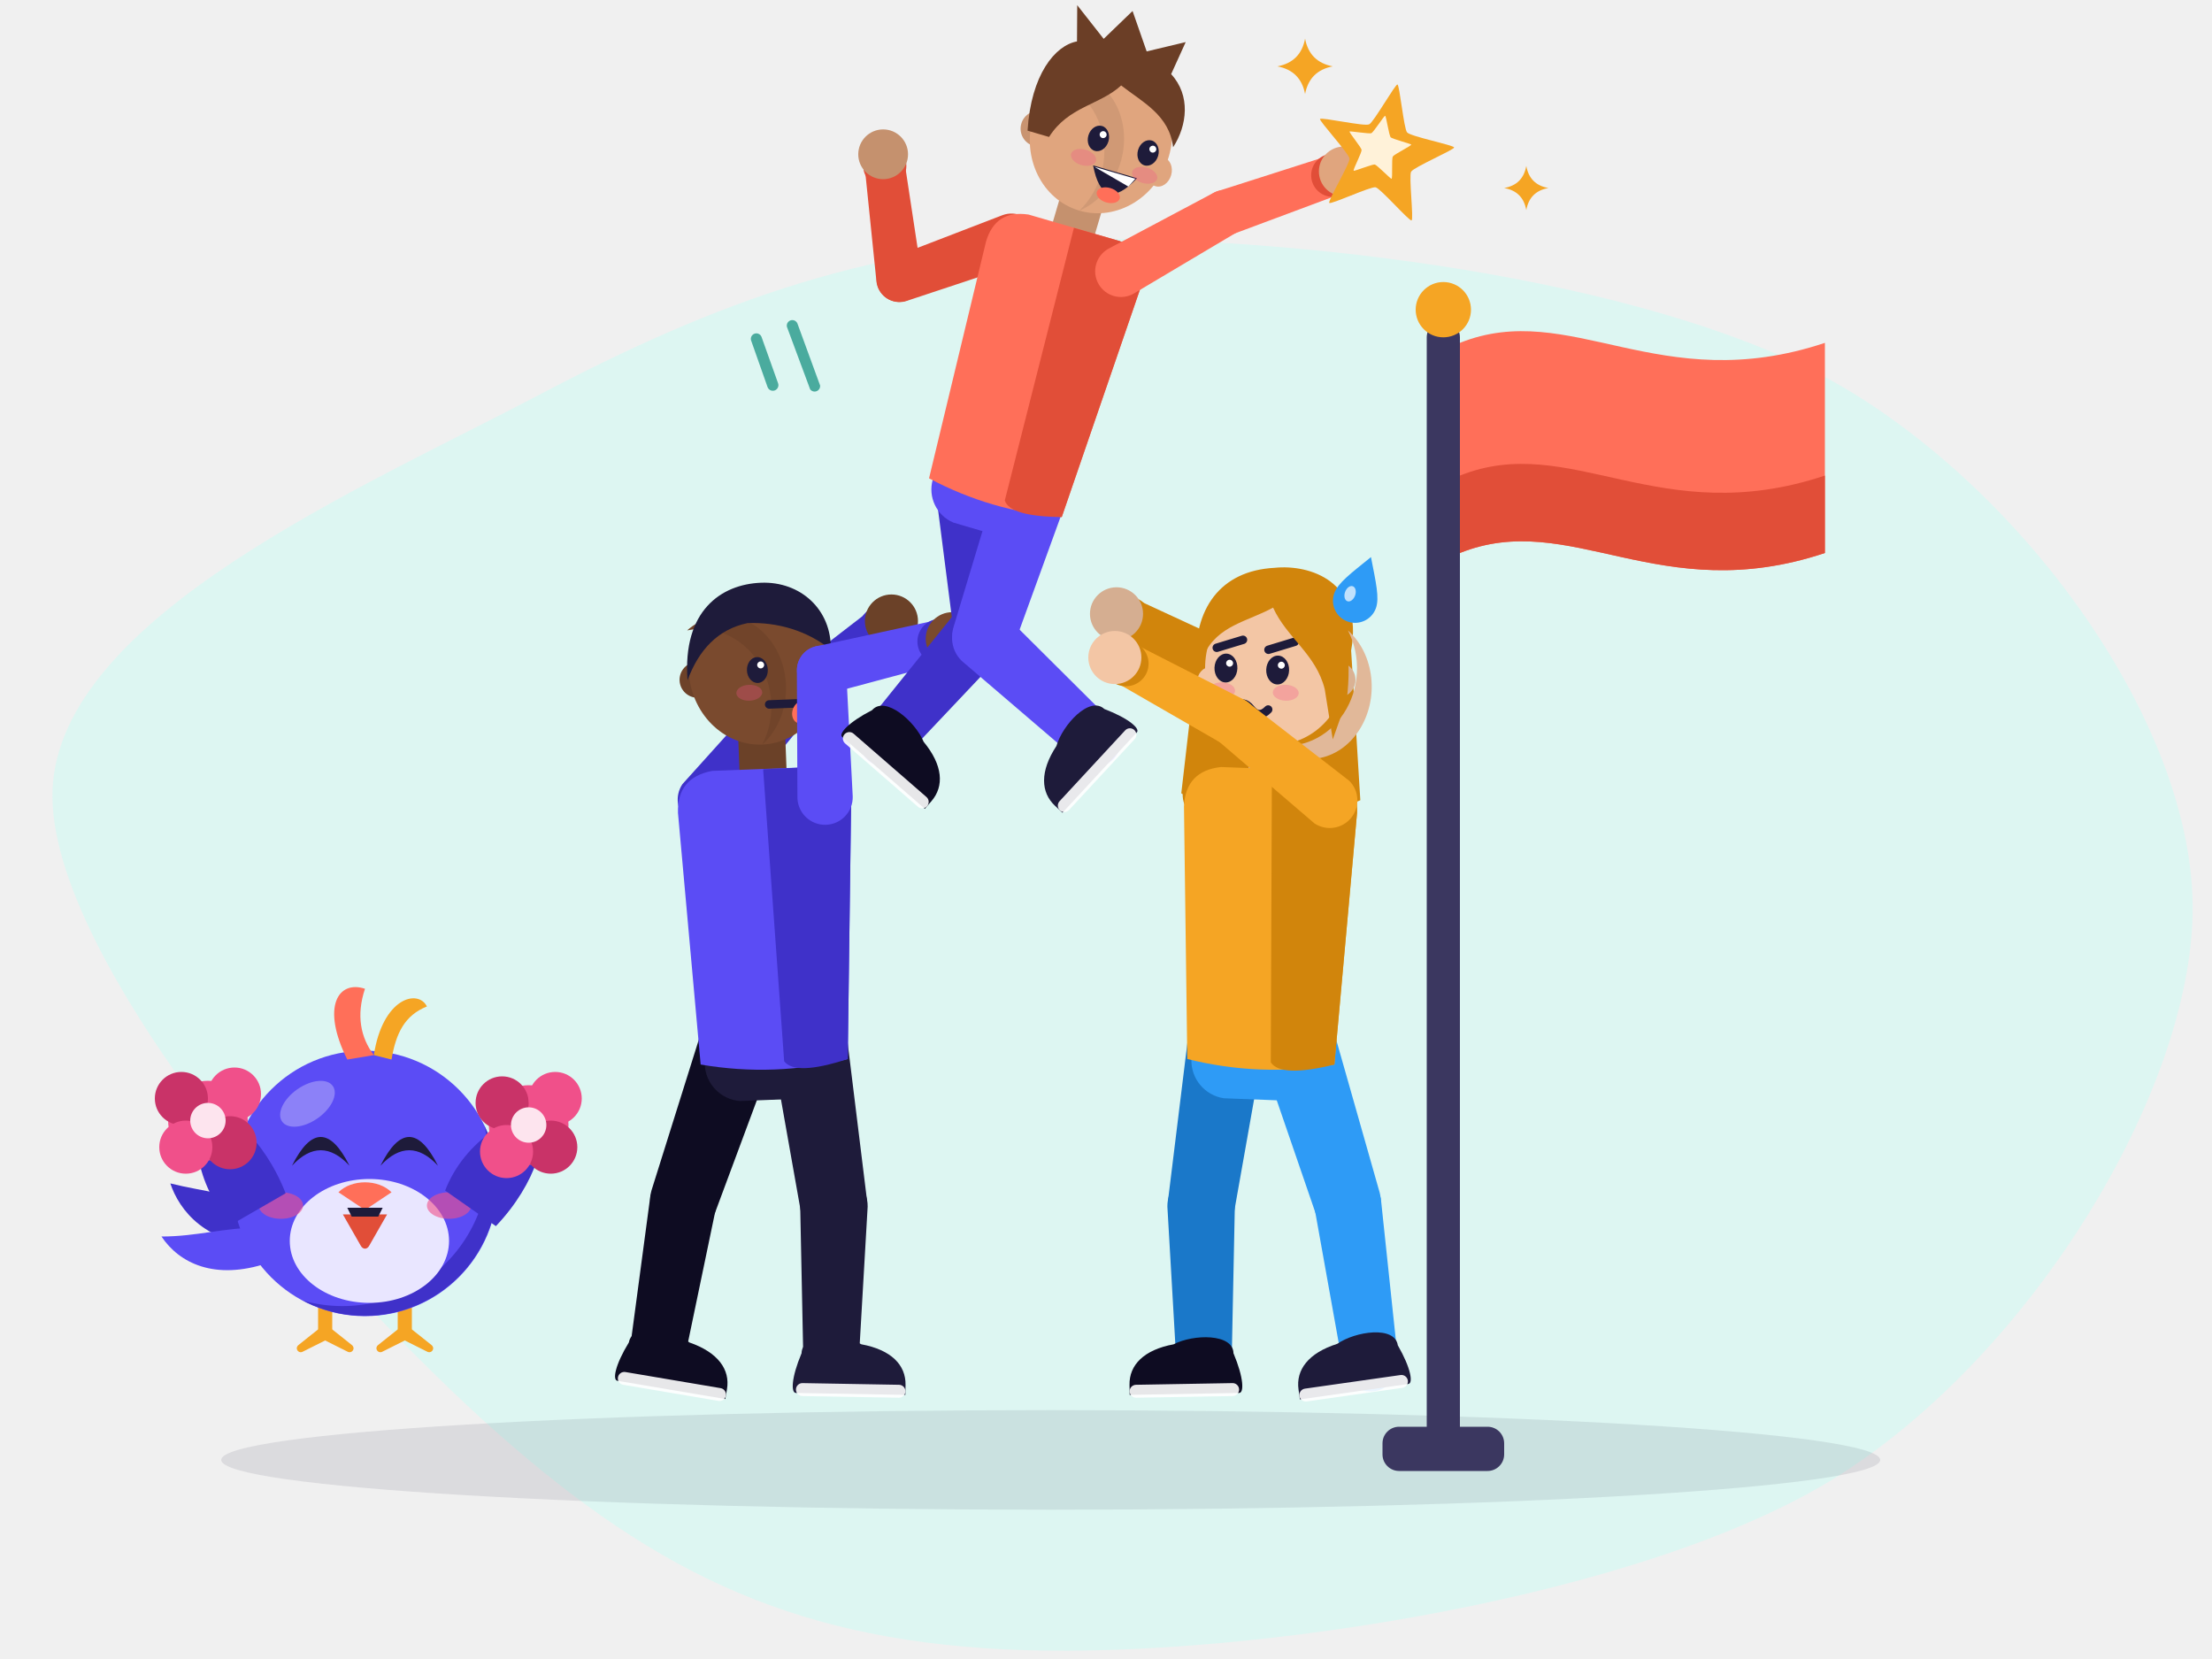
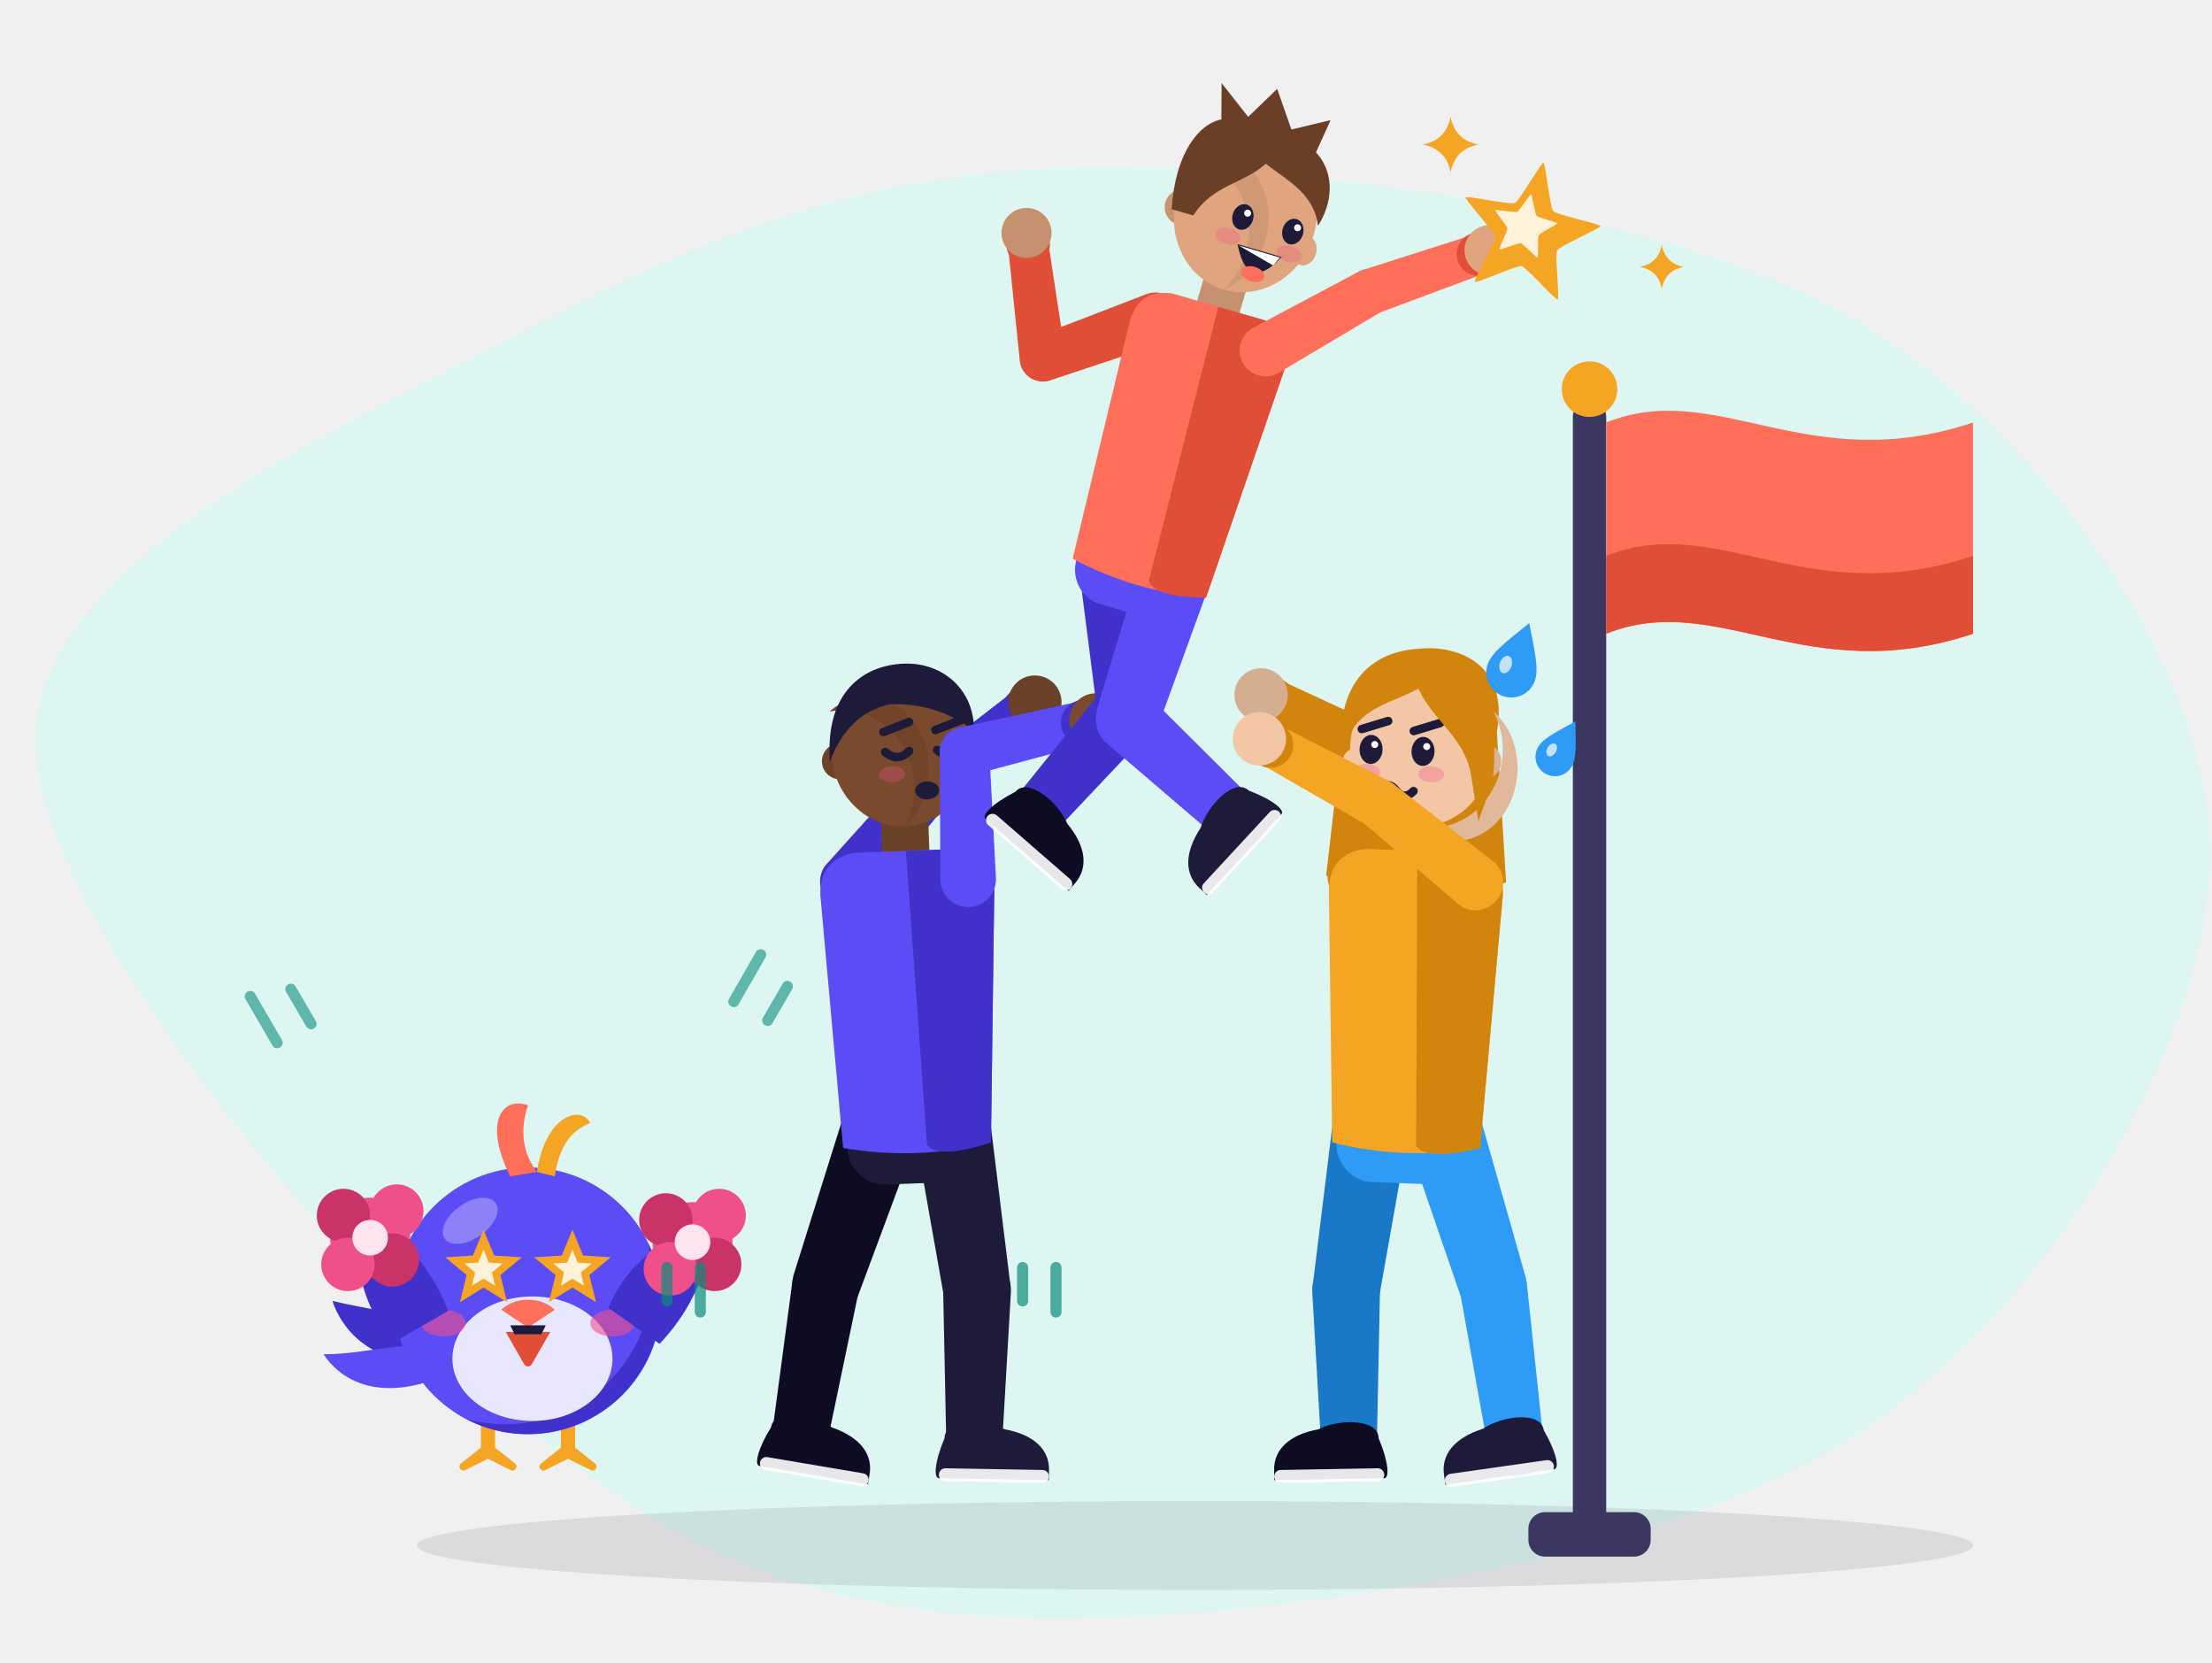
- <svg xmlns="http://www.w3.org/2000/svg" viewBox="0 0 400 300">
-   <path d="M396.5 164.9C396.1 197.5 367.6 244.6 332.4 266.9C297.2 289.1 225.7 299.7 185.2 298.4C144.8 297.1 119.2 285 89.9 259.1C60.6 233.1 8.3 174 9.5 142.8C10.8 111.5 65.8 88.1 97.3 71.5C128.8 54.9 158.8 43.3 198.4 43.2C238 43.2 302.1 50.8 335.1 71.1C368.1 91.4 396.9 132.3 396.5 164.9Z" fill="#DDF6F2" />
-   <ellipse cx="190" cy="264" rx="150" ry="9" fill="#1E1B3A" opacity="0.1" />
+ <svg xmlns="http://www.w3.org/2000/svg" viewBox="-25 -14 398 299">
+   <path d="M372.7 140.5C372.2 173.9 343.5 222.1 307.9 244.8C272.3 267.5 199.9 278.3 159.1 277C118.2 275.7 92.3 263.3 62.7 236.8C33.1 210.3 -19.8 149.9 -18.6 117.9C-17.3 85.9 38.3 62 70.2 45C102 28.1 132.3 16.2 172.4 16.1C212.4 16 277.2 23.9 310.6 44.6C344 65.3 373.1 107.1 372.7 140.5Z" fill="#DDF6F2" />
+   <ellipse cx="190" cy="264" rx="140" ry="8" fill="#1E1B3A" opacity="0.1" />
  <rect x="258" y="58" width="6" height="206" rx="3" fill="#3B3760" />
  <path d="M264 62C284 54 300 72 330 62L330 100C300 110 284 92 264 100Z" fill="#FF6F59" />
  <path d="M264 86C284 78 300 96 330 86L330 100C300 110 284 92 264 100Z" fill="#E14E38" />
  <rect x="250" y="258" width="22" height="8" rx="3" fill="#3B3760" />
  <circle cx="261" cy="56" r="5" fill="#F5A524" />
-   <g transform="translate(66 214) scale(0.8)">
+   <g transform="translate(70 220) scale(0.8)">
    <path d="M-22 14C-36 14-42 6-44 0C-36 2-30 2-24 6Z" fill="#3F31C9" />
    <path d="M-22 18C-34 22-42 18-46 12C-38 12-32 10-24 10Z" fill="#5B4CF5" />
    <g transform="translate(-9 25)">
      <rect x="-1.6" y="0" width="3.2" height="10" rx="1.6" fill="#F5A524" />
      <path d="M-1.6 8L-6 11.5C-7 12.3-6 13.6-5 13L0 10.5 5 13C6 13.6 7 12.3 6 11.5L1.6 8Z" fill="#F5A524" />
    </g>
    <g transform="translate(9 25)">
      <rect x="-1.6" y="0" width="3.2" height="10" rx="1.6" fill="#F5A524" />
      <path d="M-1.6 8L-6 11.5C-7 12.3-6 13.6-5 13L0 10.5 5 13C6 13.6 7 12.3 6 11.5L1.6 8Z" fill="#F5A524" />
    </g>
    <circle cx="0" cy="0" r="30" fill="#5B4CF5" />
    <path d="M27 -13A30 30 0 0 1-14 26.5A33 33 0 0 0 27-13Z" fill="#3F31C9" />
    <ellipse cx="1" cy="13" rx="18" ry="14" fill="#E9E6FF" />
    <ellipse cx="-13" cy="-18" rx="7" ry="4" fill="#FFFFFF" opacity="0.3" transform="rotate(-35 -13 -18)" />
    <path d="M-4-28C-10-40-6-46 0-44C-2-38-1-33 2-29Z" fill="#FF6F59" />
    <path d="M2-29C4-42 12-44 14-40C9-38 7-34 6-28Z" fill="#F5A524" />
-     <path d="M-16.5 -4Q-10 -17 -3.5 -4Q-10 -11 -16.5 -4Z" fill="#1E1B3A" />
-     <path d="M3.5 -4Q10 -17 16.5 -4Q10 -11 3.5 -4Z" fill="#1E1B3A" />
+     <path d="M-10 -16 L-7.6 -10.2 L-1.4 -9.8 L-6.2 -5.8 L-4.7 0.3 L-10 -3 L-15.3 0.3 L-13.8 -5.8 L-18.6 -9.8 L-12.4 -10.2Z" fill="#F5A524" />
+     <path d="M-10 -11.5 L-8.8 -8.6 L-5.7 -8.4 L-8.1 -6.4 L-7.4 -3.4 L-10 -5 L-12.6 -3.4 L-11.9 -6.4 L-14.3 -8.4 L-11.2 -8.6Z" fill="#FFF2D9" />
+     <path d="M10 -16 L12.4 -10.2 L18.6 -9.8 L13.8 -5.8 L15.3 0.3 L10 -3 L4.7 0.3 L6.2 -5.8 L1.4 -9.8 L7.6 -10.2Z" fill="#F5A524" />
+     <path d="M10 -11.5 L11.2 -8.6 L14.3 -8.4 L11.9 -6.4 L12.6 -3.4 L10 -5 L7.4 -3.4 L8.1 -6.4 L5.7 -8.4 L8.8 -8.6Z" fill="#FFF2D9" />
    <ellipse cx="-19" cy="5" rx="5" ry="3" fill="#F0508A" opacity="0.6" />
    <ellipse cx="19" cy="5" rx="5" ry="3" fill="#F0508A" opacity="0.6" />
    <path d="M-6 2C-3-1 3-1 6 2L0 6Z" fill="#FF6F59" />
    <path d="M-5 7L5 7L1 14C0.5 15-0.5 15-1 14Z" fill="#E14E38" />
    <path d="M-4 5.5L4 5.5L3 7.5L-3 7.5Z" fill="#1E1B3A" />
    <g transform="translate(-25 4) rotate(240)">
      <path d="M-2-7C10-10 22-4 23 0C23 5 11 9-2 7Z" fill="#3F31C9" />
    </g>
    <g transform="translate(25 4) rotate(-55)">
      <path d="M-2-7C10-10 22-4 23 0C23 5 11 9-2 7Z" fill="#3F31C9" />
    </g>
    <g transform="translate(-35.5 -14.2)">
      <circle cx="0" cy="0" r="9" fill="#F0508A" />
      <circle cx="-6" cy="-5" r="6" fill="#C93368" />
      <circle cx="6" cy="-6" r="6" fill="#F0508A" />
      <circle cx="5" cy="5" r="6" fill="#C93368" />
      <circle cx="-5" cy="6" r="6" fill="#F0508A" />
      <circle cx="0" cy="0" r="4" fill="#FDE4EE" />
    </g>
    <g transform="translate(37 -13.2)">
      <circle cx="0" cy="0" r="9" fill="#F0508A" />
      <circle cx="-6" cy="-5" r="6" fill="#C93368" />
      <circle cx="6" cy="-6" r="6" fill="#F0508A" />
      <circle cx="5" cy="5" r="6" fill="#C93368" />
      <circle cx="-5" cy="6" r="6" fill="#F0508A" />
      <circle cx="0" cy="0" r="4" fill="#FDE4EE" />
    </g>
+   </g>
+   <g opacity="0.6">
+     <path d="M25.8 173.2L20.8 164.6A1 1 0 0 0 19.1 165.6L24.1 174.2A1 1 0 0 0 25.8 173.2Z" fill="#0B8C7B" />
+   </g>
+   <g opacity="0.6">
+     <path d="M31.9 169.8L28.1 163.3A1 1 0 0 0 26.4 164.3L30.2 170.8A1 1 0 0 0 31.9 169.8Z" fill="#0B8C7B" />
+   </g>
+   <g opacity="0.6">
+     <path d="M107.8 166.8L112.8 158.1A1 1 0 0 0 111.1 157.1L106.1 165.8A1 1 0 0 0 107.8 166.8Z" fill="#0B8C7B" />
+   </g>
+   <g opacity="0.6">
+     <path d="M113.9 170.2L117.6 163.8A1 1 0 0 0 115.9 162.8L112.2 169.2A1 1 0 0 0 113.9 170.2Z" fill="#0B8C7B" />
  </g>
  <g transform="translate(137.3 120.7) rotate(-2.2) scale(0.9)" />
  <path d="M126.9 186.3L117.8 215.3A6.1 6.1 0 0 0 129.3 219.3L139.9 190.8A6.9 6.9 0 0 0 126.9 186.3Z" fill="#0E0C22" />
  <path d="M117.6 216.3L113.7 245.5A5 5 0 0 0 123.5 247.1L129.5 218.3A6.1 6.1 0 0 0 117.6 216.3Z" fill="#0E0C22" />
  <g transform="translate(118.6 246.3) rotate(9.6) scale(0.9 0.9)">
    <path d="M-6-3C-6-7 2-7 6-5C12-4 15-1 15 3L15 5-7 5C-8 5-8 2-6-3Z" fill="#0E0C22" />
    <rect x="-7" y="3" width="22" height="2.6" rx="1.3" fill="#FFFFFF" opacity="0.9" />
  </g>
  <path d="M130.9 148.3L145.5 130.5A4.4 4.4 0 0 0 138.8 124.7L123.4 141.8A5 5 0 0 0 130.9 148.3Z" fill="#3F31C9" />
  <path d="M145 131.1L161.8 116.8A3.9 3.9 0 0 0 156.9 110.7L139.4 124.2A4.4 4.4 0 0 0 145 131.1Z" fill="#3F31C9" />
  <circle cx="159.4" cy="113.7" r="4.1" fill="#3F31C9" />
  <circle cx="161.2" cy="112.3" r="4.8" fill="#6B4128" />
  <path d="M139.5 189.1L144.8 219A6.1 6.1 0 0 0 156.8 217.2L153.1 187.1A6.9 6.9 0 0 0 139.5 189.1Z" fill="#1E1B3A" />
  <path d="M144.7 218L145.3 247.4A5 5 0 0 0 155.2 247.6L156.9 218.2A6.1 6.1 0 0 0 144.7 218Z" fill="#1E1B3A" />
  <g transform="translate(150.3 247.5) rotate(1) scale(0.9 0.9)">
    <path d="M-6-3C-6-7 2-7 6-5C12-4 15-1 15 3L15 5-7 5C-8 5-8 2-6-3Z" fill="#1E1B3A" />
    <rect x="-7" y="3" width="22" height="2.6" rx="1.3" fill="#FFFFFF" opacity="0.9" />
  </g>
  <path d="M133.8 199.1L146.7 198.6A6.9 6.9 0 0 0 146.2 184.9L133.3 185.4A6.9 6.9 0 0 0 133.8 199.1Z" fill="#1E1B3A" />
  <path d="M142.4 143.5L141.9 130.6A4.2 4.2 0 0 0 133.4 131L133.9 143.8A4.2 4.2 0 0 0 142.4 143.5Z" fill="#6B4128" />
  <path d="M126.7 192.5L122.6 147Q122.4 140.6 128.8 139.4L147.2 138.7Q153.6 139.4 153.9 145.8L153.3 191.5Q140.1 194.8 126.7 192.5Z" fill="#5B4CF5" />
  <path d="M141.8 191.9L138 139.1L147.2 138.7Q153.6 139.4 153.9 145.8L153.3 191.5Q143.8 194.6 141.8 191.9Z" fill="#3F31C9" />
  <g transform="translate(137.3 120.7) rotate(-2.2) scale(0.9)">
    <circle cx="-12.5" cy="2" r="3.6" fill="#6D4229" />
    <ellipse cx="0" cy="0" rx="14.2" ry="15.5" fill="#7A4A2E" />
    <path d="M-14.2 -8A14.2 15.5 0 0 1 0 15.5A12 14 0 0 0 -14.2 -8Z" fill="#71442A" />
    <ellipse cx="13.3" cy="3.5" rx="2.4" ry="3" fill="#7A4A2E" />
-     <ellipse cx="-0.4" cy="0.5" rx="2.1" ry="2.6" fill="#1E1B3A" />
-     <circle cx="0.3" cy="-0.5" r="0.7" fill="#FFFFFF" />
-     <ellipse cx="10" cy="0.5" rx="2.1" ry="2.6" fill="#1E1B3A" />
-     <circle cx="10.7" cy="-0.5" r="0.7" fill="#FFFFFF" />
-     <path d="M1.7 7.5L7.7 7.5" fill="none" stroke="#1E1B3A" stroke-width="1.7" stroke-linecap="round" stroke-linejoin="round" />
-     <ellipse cx="8.1" cy="9.3" rx="1.8" ry="2.3" fill="#FF6F59" transform="rotate(20 8.1 9.3)" />
+     <path d="M-3.4 0.5Q-1 2.7 1.4 0.5" fill="none" stroke="#1E1B3A" stroke-width="1.7" stroke-linecap="round" stroke-linejoin="round" />
+     <path d="M7 0.5Q9.4 2.7 11.8 0.5" fill="none" stroke="#1E1B3A" stroke-width="1.7" stroke-linecap="round" stroke-linejoin="round" />
+     <ellipse cx="4.7" cy="8.5" rx="2.4" ry="1.8" fill="#1E1B3A" />
    <ellipse cx="-2.2" cy="5" rx="2.6" ry="1.6" fill="#F0508A" opacity="0.3" />
    <ellipse cx="10.6" cy="5" rx="2.6" ry="1.6" fill="#F0508A" opacity="0.3" />
+     <path d="M-3.6 -3.5L1.6 -5.3" fill="none" stroke="#1E1B3A" stroke-width="1.7" stroke-linecap="round" stroke-linejoin="round" />
+     <path d="M6.8 -3.5L12 -5.3" fill="none" stroke="#1E1B3A" stroke-width="1.7" stroke-linecap="round" stroke-linejoin="round" />
    <g transform="scale(1 1)">
      <path d="M-14.5 2C-15-12-7-17 1-17C9-17 15-11 14.5-3C10-7 4-9-2-9C-8-8-12-4-14.5 2Z" fill="#1E1B3A" />
    </g>
  </g>
  <path d="M154.2 144L153 121.1A4.4 4.4 0 0 0 144.1 121.3L144.2 144.3A5 5 0 0 0 154.2 144Z" fill="#5B4CF5" />
  <path d="M149.6 125.5L170.9 119.8A3.9 3.9 0 0 0 169.1 112.2L147.5 116.9A4.4 4.4 0 0 0 149.6 125.5Z" fill="#5B4CF5" />
  <circle cx="170" cy="116" r="4.1" fill="#3F31C9" />
  <circle cx="172.2" cy="115.5" r="4.8" fill="#7A4A2E" />
+   <g opacity="0.7">
+     <path d="M100 214L100 222A1 1 0 0 0 102 222L102 214A1 1 0 0 0 100 214Z" fill="#0B8C7B" />
+   </g>
+   <g opacity="0.7">
+     <path d="M94 214L94 220A1 1 0 0 0 96 220L96 214A1 1 0 0 0 94 214Z" fill="#0B8C7B" />
+   </g>
+   <g opacity="0.7">
+     <path d="M164 214L164 222A1 1 0 0 0 166 222L166 214A1 1 0 0 0 164 214Z" fill="#0B8C7B" />
+   </g>
+   <g opacity="0.7">
+     <path d="M158 214L158 220A1 1 0 0 0 160 220L160 214A1 1 0 0 0 158 214Z" fill="#0B8C7B" />
+   </g>
  <g transform="translate(230.7 120.7) rotate(2.2) scale(0.9)">
    <g transform="scale(-1 1)">
      <path d="M-15-4C-17-18-6-21 1-20C12-19 17-11 16 0L18 26C10 30-10 30-18 26Z" fill="#D1850C" />
    </g>
  </g>
  <path d="M214.9 187.1L211.2 217.2A6.1 6.1 0 0 0 223.2 219L228.5 189.1A6.9 6.9 0 0 0 214.9 187.1Z" fill="#1A78C9" />
  <path d="M211.1 218.2L212.8 247.6A5 5 0 0 0 222.7 247.4L223.3 218A6.1 6.1 0 0 0 211.1 218.2Z" fill="#1A78C9" />
  <g transform="translate(217.7 247.5) rotate(-1) scale(-0.9 0.9)">
    <path d="M-6-3C-6-7 2-7 6-5C12-4 15-1 15 3L15 5-7 5C-8 5-8 2-6-3Z" fill="#0E0C22" />
    <rect x="-7" y="3" width="22" height="2.6" rx="1.3" fill="#FFFFFF" opacity="0.9" />
  </g>
  <path d="M223.6 145.3L228.1 122.7A4.4 4.4 0 0 0 219.5 120.8L213.9 143.1A5 5 0 0 0 223.6 145.3Z" fill="#D1850C" />
  <path d="M225.8 117.8L205.7 108.5A3.9 3.9 0 0 0 202.3 115.5L221.9 125.7A4.4 4.4 0 0 0 225.8 117.8Z" fill="#D1850C" />
  <circle cx="204" cy="112" r="4.1" fill="#D1850C" />
  <circle cx="201.9" cy="111" r="4.8" fill="#D5AE91" />
  <path d="M228 190.6L237.9 219.4A6.1 6.1 0 0 0 249.5 215.7L241.2 186.5A6.9 6.9 0 0 0 228 190.6Z" fill="#2E9BF6" />
  <path d="M237.7 218.4L242.9 247.4A5 5 0 0 0 252.8 246L249.7 216.7A6.1 6.1 0 0 0 237.7 218.4Z" fill="#2E9BF6" />
  <g transform="translate(247.8 246.7) rotate(-8.1) scale(-0.9 0.9)">
    <path d="M-6-3C-6-7 2-7 6-5C12-4 15-1 15 3L15 5-7 5C-8 5-8 2-6-3Z" fill="#1E1B3A" />
    <rect x="-7" y="3" width="22" height="2.6" rx="1.3" fill="#FFFFFF" opacity="0.9" />
  </g>
  <path d="M221.3 198.6L234.2 199.1A6.9 6.9 0 0 0 234.7 185.4L221.8 184.9A6.9 6.9 0 0 0 221.3 198.6Z" fill="#2E9BF6" />
  <path d="M234.1 143.8L234.6 131A4.2 4.2 0 0 0 226.1 130.6L225.6 143.5A4.2 4.2 0 0 0 234.1 143.8Z" fill="#D5AE91" />
  <path d="M214.7 191.5L214.1 145.8Q214.4 139.4 220.8 138.7L239.2 139.4Q245.6 140.6 245.4 147L241.3 192.5Q227.9 194.8 214.7 191.5Z" fill="#F5A524" />
  <path d="M229.8 192.1L230 139.1L239.2 139.4Q245.6 140.6 245.4 147L241.3 192.5Q231.6 194.9 229.8 192.1Z" fill="#D1850C" />
  <g transform="translate(230.7 120.7) rotate(2.2) scale(0.9)">
    <circle cx="12.5" cy="2" r="3.6" fill="#DAB294" />
    <ellipse cx="0" cy="0" rx="14.2" ry="15.5" fill="#F3C6A5" />
    <path d="M14.2 -8A14.2 15.5 0 0 1 0 15.5A12 14 0 0 0 14.2 -8Z" fill="#E1B899" />
    <ellipse cx="-13.3" cy="3.5" rx="2.4" ry="3" fill="#F3C6A5" />
    <ellipse cx="-10" cy="0.5" rx="2.3" ry="2.9" fill="#1E1B3A" />
    <circle cx="-9.3" cy="-0.5" r="0.7" fill="#FFFFFF" />
    <ellipse cx="0.4" cy="0.5" rx="2.3" ry="2.9" fill="#1E1B3A" />
    <circle cx="1.1" cy="-0.5" r="0.7" fill="#FFFFFF" />
    <path d="M-8.2 8.5Q-6.4 6.5 -4.7 8.5Q-3 10.5 -1.2 8.5" fill="none" stroke="#1E1B3A" stroke-width="1.7" stroke-linecap="round" stroke-linejoin="round" />
    <ellipse cx="-10.6" cy="5" rx="2.6" ry="1.6" fill="#F0508A" opacity="0.3" />
    <ellipse cx="2.2" cy="5" rx="2.6" ry="1.6" fill="#F0508A" opacity="0.3" />
    <path d="M-12 -3.5L-6.8 -5.3" fill="none" stroke="#1E1B3A" stroke-width="1.7" stroke-linecap="round" stroke-linejoin="round" />
    <path d="M-1.6 -3.5L3.6 -5.3" fill="none" stroke="#1E1B3A" stroke-width="1.7" stroke-linecap="round" stroke-linejoin="round" />
    <g transform="scale(-1 1)">
      <path d="M-14.5 6C-16-12-8-19 1-18.5C10-18 16-11 14.5-2C12-8 6-9 1-12C-2-6-8-3-10 4L-12 14Z" fill="#D1850C" />
    </g>
  </g>
  <path d="M244 141.2L225.8 127.1A4.4 4.4 0 0 0 220.2 133.9L237.7 148.9A5 5 0 0 0 244 141.2Z" fill="#F5A524" />
  <path d="M225.1 126.6L205.5 116.6A3.9 3.9 0 0 0 201.8 123.4L220.9 134.4A4.4 4.4 0 0 0 225.1 126.6Z" fill="#F5A524" />
  <circle cx="203.6" cy="120" r="4.1" fill="#D1850C" />
  <circle cx="201.6" cy="118.9" r="4.8" fill="#F3C6A5" />
-   <g transform="translate(246 106) rotate(20) scale(0.8)">
+   <g transform="translate(248 104) rotate(20) scale(0.9)">
+     <path d="M0-7C3-2 5 1 5 3.5A5 5 0 0 1-5 3.5C-5 1-3-2 0-7Z" fill="#2E9BF6" />
+     <ellipse cx="-1.6" cy="2.4" rx="1.2" ry="1.8" fill="#FFFFFF" opacity="0.7" />
+   </g>
+   <g transform="translate(256 120) rotate(30) scale(0.7)">
    <path d="M0-7C3-2 5 1 5 3.5A5 5 0 0 1-5 3.5C-5 1-3-2 0-7Z" fill="#2E9BF6" />
    <ellipse cx="-1.6" cy="2.4" rx="1.2" ry="1.8" fill="#FFFFFF" opacity="0.7" />
  </g>
  <g transform="translate(199.1 24.7) rotate(16.3) scale(0.9)" />
  <path d="M168.8 85.7L172.4 113.8A5.7 5.7 0 0 0 183.7 112.7L181.6 84.4A6.5 6.5 0 0 0 168.8 85.7Z" fill="#3F31C9" />
  <path d="M173.8 109.5L156.5 131A4.6 4.6 0 0 0 163.5 137L182.4 117A5.7 5.7 0 0 0 173.8 109.5Z" fill="#3F31C9" />
  <g transform="translate(160 134) rotate(41) scale(0.9 0.9)">
    <path d="M-6-3C-6-7 2-7 6-5C12-4 15-1 15 3L15 5-7 5C-8 5-8 2-6-3Z" fill="#0E0C22" />
    <rect x="-7" y="3" width="22" height="2.6" rx="1.3" fill="#FFFFFF" opacity="0.9" />
  </g>
  <path d="M181.3 38.9L161.3 46.6A4.1 4.1 0 0 0 164 54.4L184.5 47.6A4.6 4.6 0 0 0 181.3 38.9Z" fill="#E14E38" />
  <path d="M166.7 49.9L163.6 29.5A3.6 3.6 0 0 0 156.4 30.5L158.5 51A4.1 4.1 0 0 0 166.7 49.9Z" fill="#E14E38" />
  <circle cx="160" cy="30" r="3.9" fill="#E14E38" />
  <circle cx="159.7" cy="27.9" r="4.5" fill="#C5916E" />
  <path d="M180.6 86.3L172.4 113.5A5.7 5.7 0 0 0 183.2 117.1L192.9 90.4A6.5 6.5 0 0 0 180.6 86.3Z" fill="#5B4CF5" />
  <path d="M173.9 119.5L194.8 137.4A4.6 4.6 0 0 0 201.2 130.6L181.6 111.1A5.7 5.7 0 0 0 173.9 119.5Z" fill="#5B4CF5" />
  <g transform="translate(198 134) rotate(-47.2) scale(-0.9 0.9)">
    <path d="M-6-3C-6-7 2-7 6-5C12-4 15-1 15 3L15 5-7 5C-8 5-8 2-6-3Z" fill="#1E1B3A" />
    <rect x="-7" y="3" width="22" height="2.6" rx="1.3" fill="#FFFFFF" opacity="0.9" />
  </g>
  <path d="M172.4 94.5L184 97.9A6.5 6.5 0 0 0 187.6 85.5L176 82.1A6.5 6.5 0 0 0 172.4 94.5Z" fill="#5B4CF5" />
  <path d="M196.8 46.4L200.2 34.9A4 4 0 0 0 192.6 32.6L189.2 44.2A4 4 0 0 0 196.8 46.4Z" fill="#C5916E" />
  <path d="M168 86.5L178.3 43.7Q180 37.9 186 38.8L202.5 43.6Q208 46.1 206.3 51.9L192 93.5Q179.3 92.5 168 86.5Z" fill="#FF6F59" />
  <path d="M181.7 90.5L194.2 41.2L202.5 43.6Q208 46.1 206.3 51.9L192 93.5Q182.6 93.4 181.7 90.5Z" fill="#E14E38" />
  <g transform="translate(199.1 24.7) rotate(16.3) scale(0.9)">
    <circle cx="-12.5" cy="2" r="3.6" fill="#C99471" />
    <ellipse cx="0" cy="0" rx="14.2" ry="15.5" fill="#E0A57E" />
    <path d="M-14.2 -8A14.2 15.5 0 0 1 0 15.5A12 14 0 0 0 -14.2 -8Z" fill="#D09975" />
    <ellipse cx="13.3" cy="3.5" rx="2.4" ry="3" fill="#E0A57E" />
    <ellipse cx="-0.4" cy="0.5" rx="2.1" ry="2.6" fill="#1E1B3A" />
    <circle cx="0.3" cy="-0.5" r="0.7" fill="#FFFFFF" />
    <ellipse cx="10" cy="0.5" rx="2.1" ry="2.6" fill="#1E1B3A" />
    <circle cx="10.7" cy="-0.5" r="0.7" fill="#FFFFFF" />
    <path d="M0.1 6Q4.7 15 9.3 6Z" fill="#1E1B3A" />
    <path d="M0.4 6.2L9 6.2L8.1 8.1Z" fill="#FFFFFF" />
    <ellipse cx="4.7" cy="10.9" rx="2.4" ry="1.5" fill="#FF6F59" />
    <ellipse cx="-2.2" cy="5" rx="2.6" ry="1.6" fill="#F0508A" opacity="0.3" />
    <ellipse cx="10.6" cy="5" rx="2.6" ry="1.6" fill="#F0508A" opacity="0.3" />
    <g transform="scale(1 1)">
      <path d="M-14.5 3C-17-8-14-15-10-17L-12-24-5-19-1-26 4-19 11-23 10-16C15-13 16-7 14.5-2C12-8 6-9 1-11C-2-6-8-4-10 3Z" fill="#6B3E26" />
    </g>
  </g>
  <path d="M205 53.1L223.5 42.1A4.1 4.1 0 0 0 219.4 34.9L200.4 45A4.6 4.6 0 0 0 205 53.1Z" fill="#FF6F59" />
  <path d="M222.8 42.4L242.1 35.2A3.6 3.6 0 0 0 239.8 28.3L220.1 34.6A4.1 4.1 0 0 0 222.8 42.4Z" fill="#FF6F59" />
  <circle cx="241" cy="31.7" r="3.9" fill="#E14E38" />
  <circle cx="243" cy="31" r="4.5" fill="#E0A57E" />
  <g transform="translate(250 28) rotate(12)">
    <path d="M0 -13C0.4 -13 2.8 -5.4 3.5 -4.9C4.2 -4.3 12.2 -4.4 12.4 -4C12.5 -3.6 6 1 5.7 1.9C5.4 2.7 8 10.3 7.6 10.5C7.3 10.8 0.9 6 0 6C-0.9 6 -7.3 10.8 -7.6 10.5C-8 10.3 -5.4 2.7 -5.7 1.9C-6 1 -12.5 -3.6 -12.4 -4C-12.2 -4.4 -4.2 -4.3 -3.5 -4.9C-2.8 -5.4 -0.4 -13 0 -13Z" fill="#F5A524" />
    <path d="M-1 -7C-0.8 -7 0.4 -3.7 0.8 -3.4C1.1 -3.2 4.6 -3 4.7 -2.9C4.8 -2.7 2 -0.5 1.9 -0.1C1.7 0.3 2.7 3.7 2.5 3.9C2.4 4 -0.6 2 -1 2C-1.4 2 -4.4 4 -4.5 3.9C-4.7 3.7 -3.7 0.3 -3.9 -0.1C-4 -0.5 -6.8 -2.7 -6.7 -2.9C-6.6 -3 -3.1 -3.2 -2.8 -3.4C-2.4 -3.7 -1.2 -7 -1 -7Z" fill="#FFF2D9" />
  </g>
-   <g opacity="0.7">
-     <path d="M142.3 59.1L146.5 70.4A1 1 0 0 0 148.3 69.7L144.2 58.5A1 1 0 0 0 142.3 59.1Z" fill="#0B8C7B" />
-   </g>
-   <g opacity="0.7">
-     <path d="M135.8 61.5L138.8 70A1 1 0 0 0 140.7 69.3L137.7 60.9A1 1 0 0 0 135.8 61.5Z" fill="#0B8C7B" />
-   </g>
  <path d="M236 7Q236.8 11.2 241 12Q236.8 12.8 236 17Q235.2 12.8 231 12Q235.2 11.2 236 7Z" fill="#F5A524" />
-   <path d="M276 30Q276.6 33.4 280 34Q276.6 34.6 276 38Q275.4 34.6 272 34Q275.4 33.4 276 30Z" fill="#F5A524" />
+   <path d="M274 30Q274.6 33.4 278 34Q274.6 34.6 274 38Q273.4 34.6 270 34Q273.4 33.4 274 30Z" fill="#F5A524" />
</svg>
